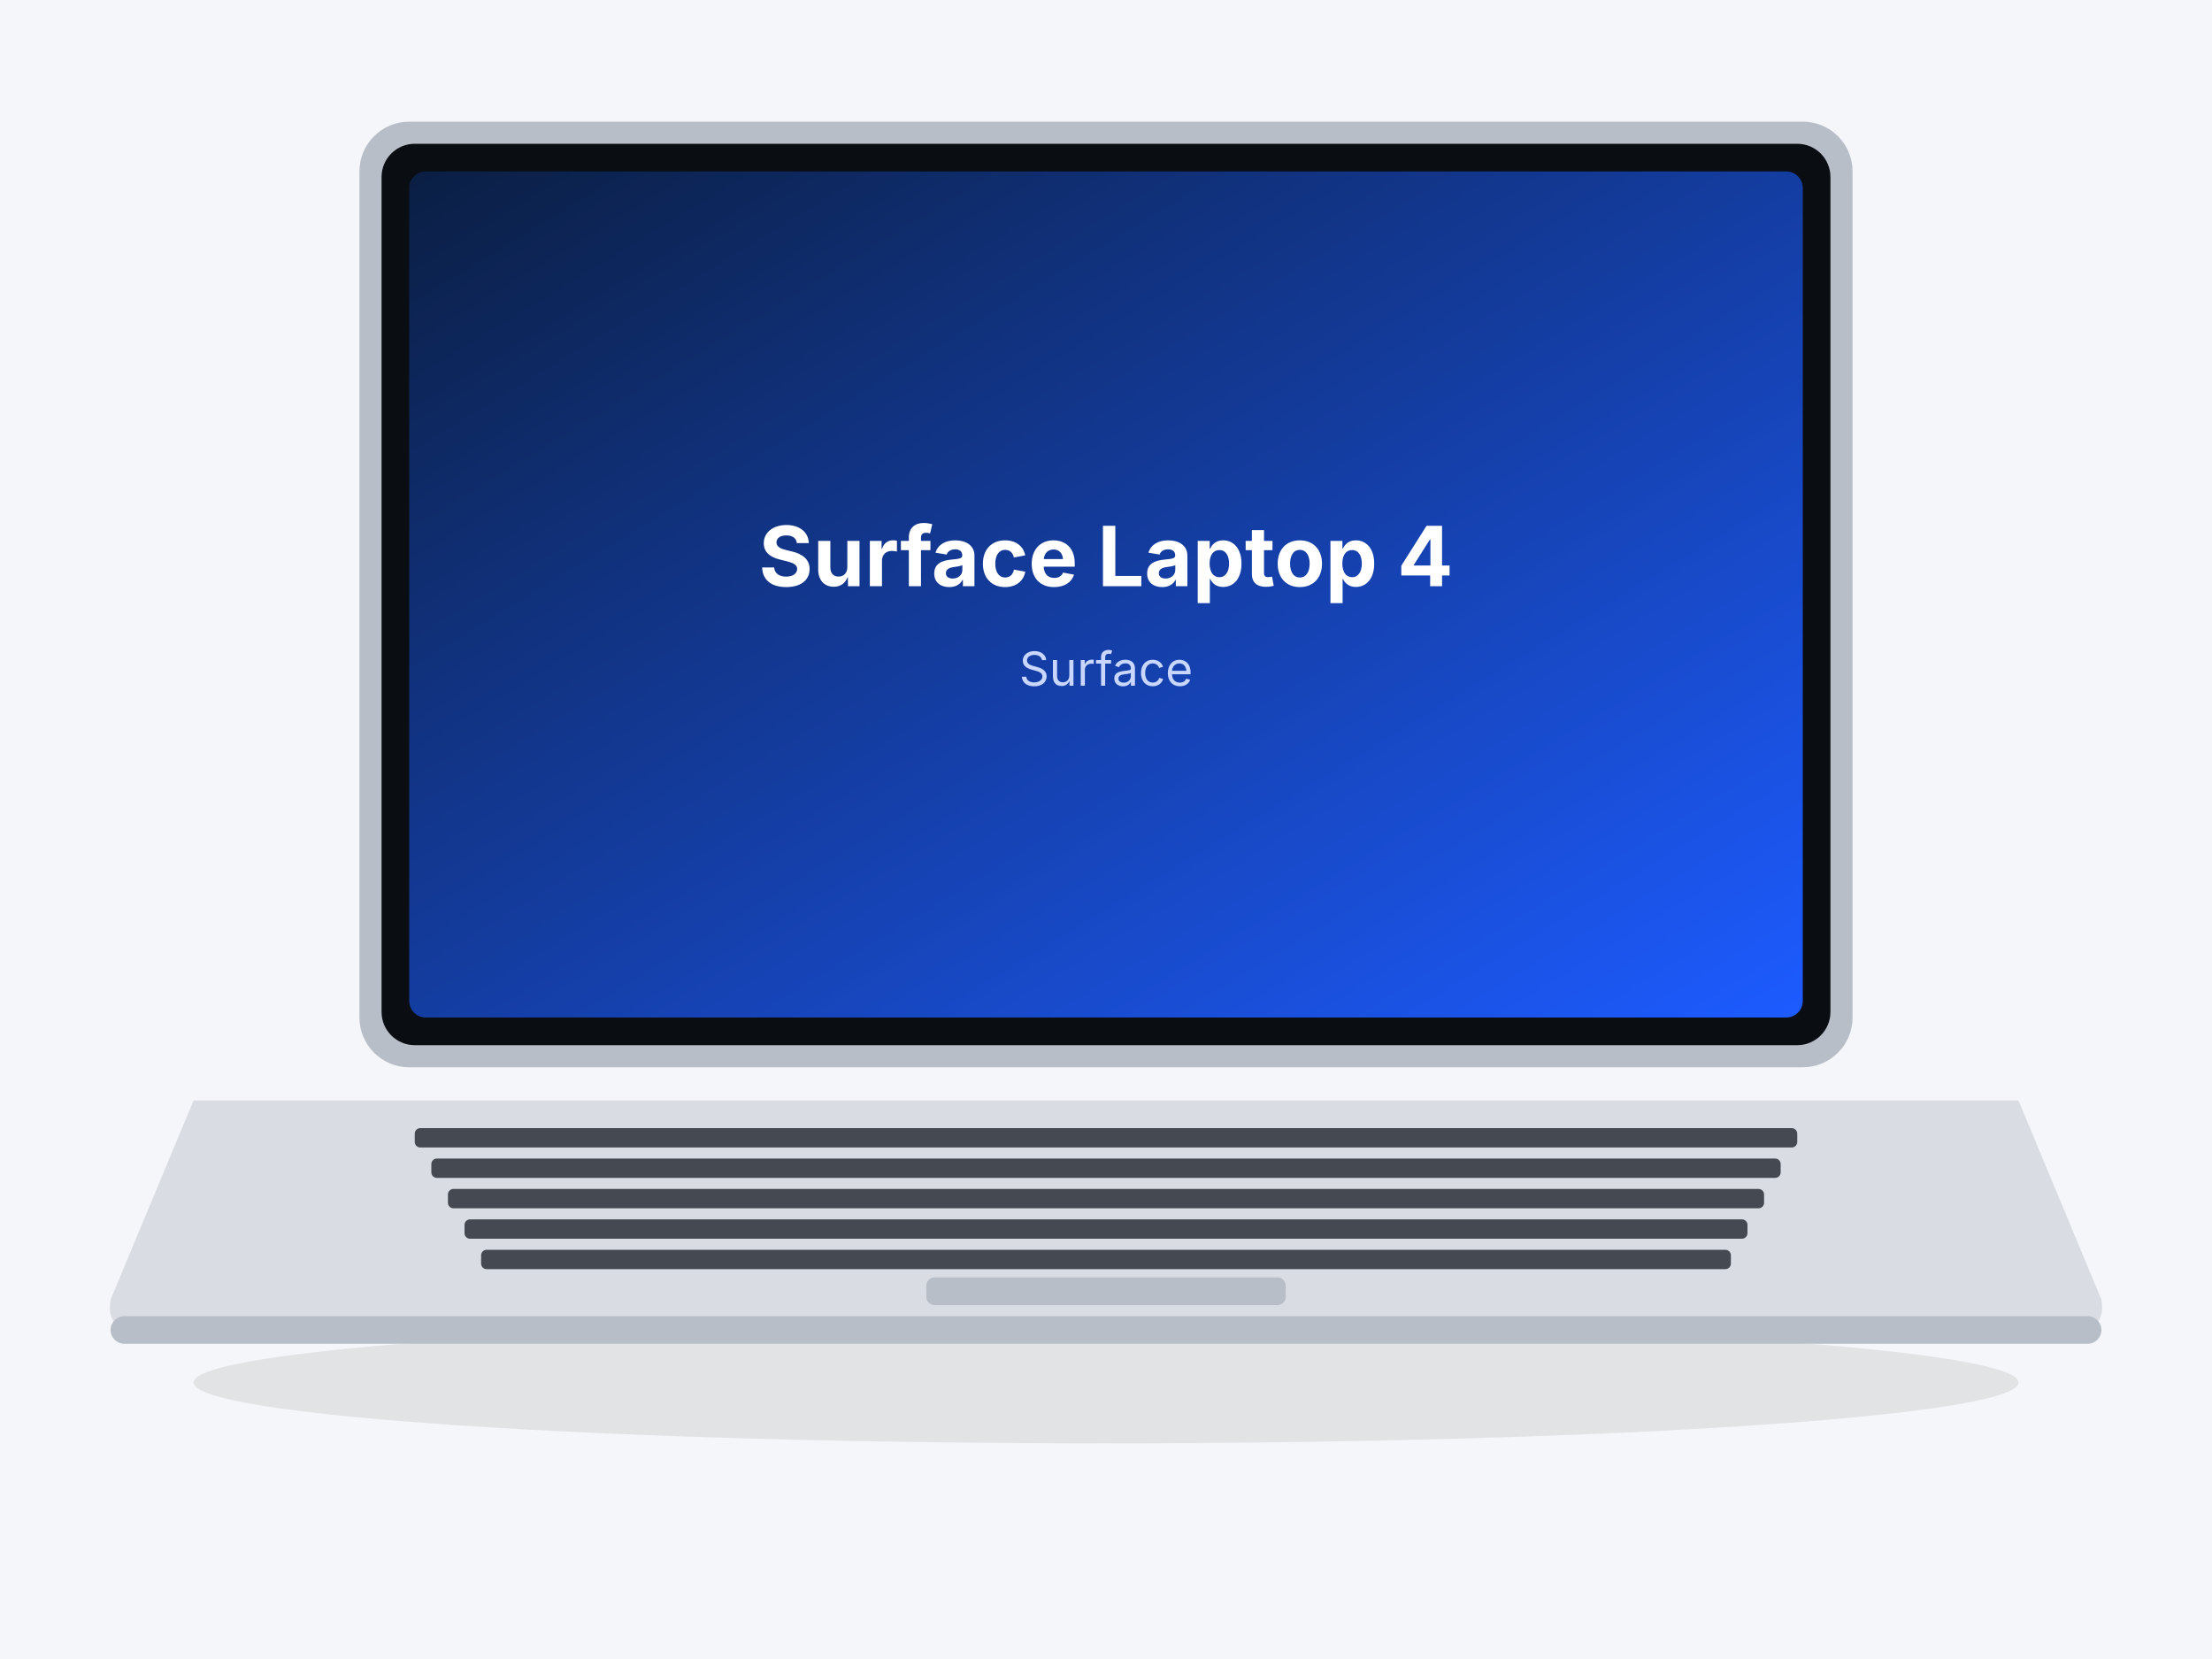
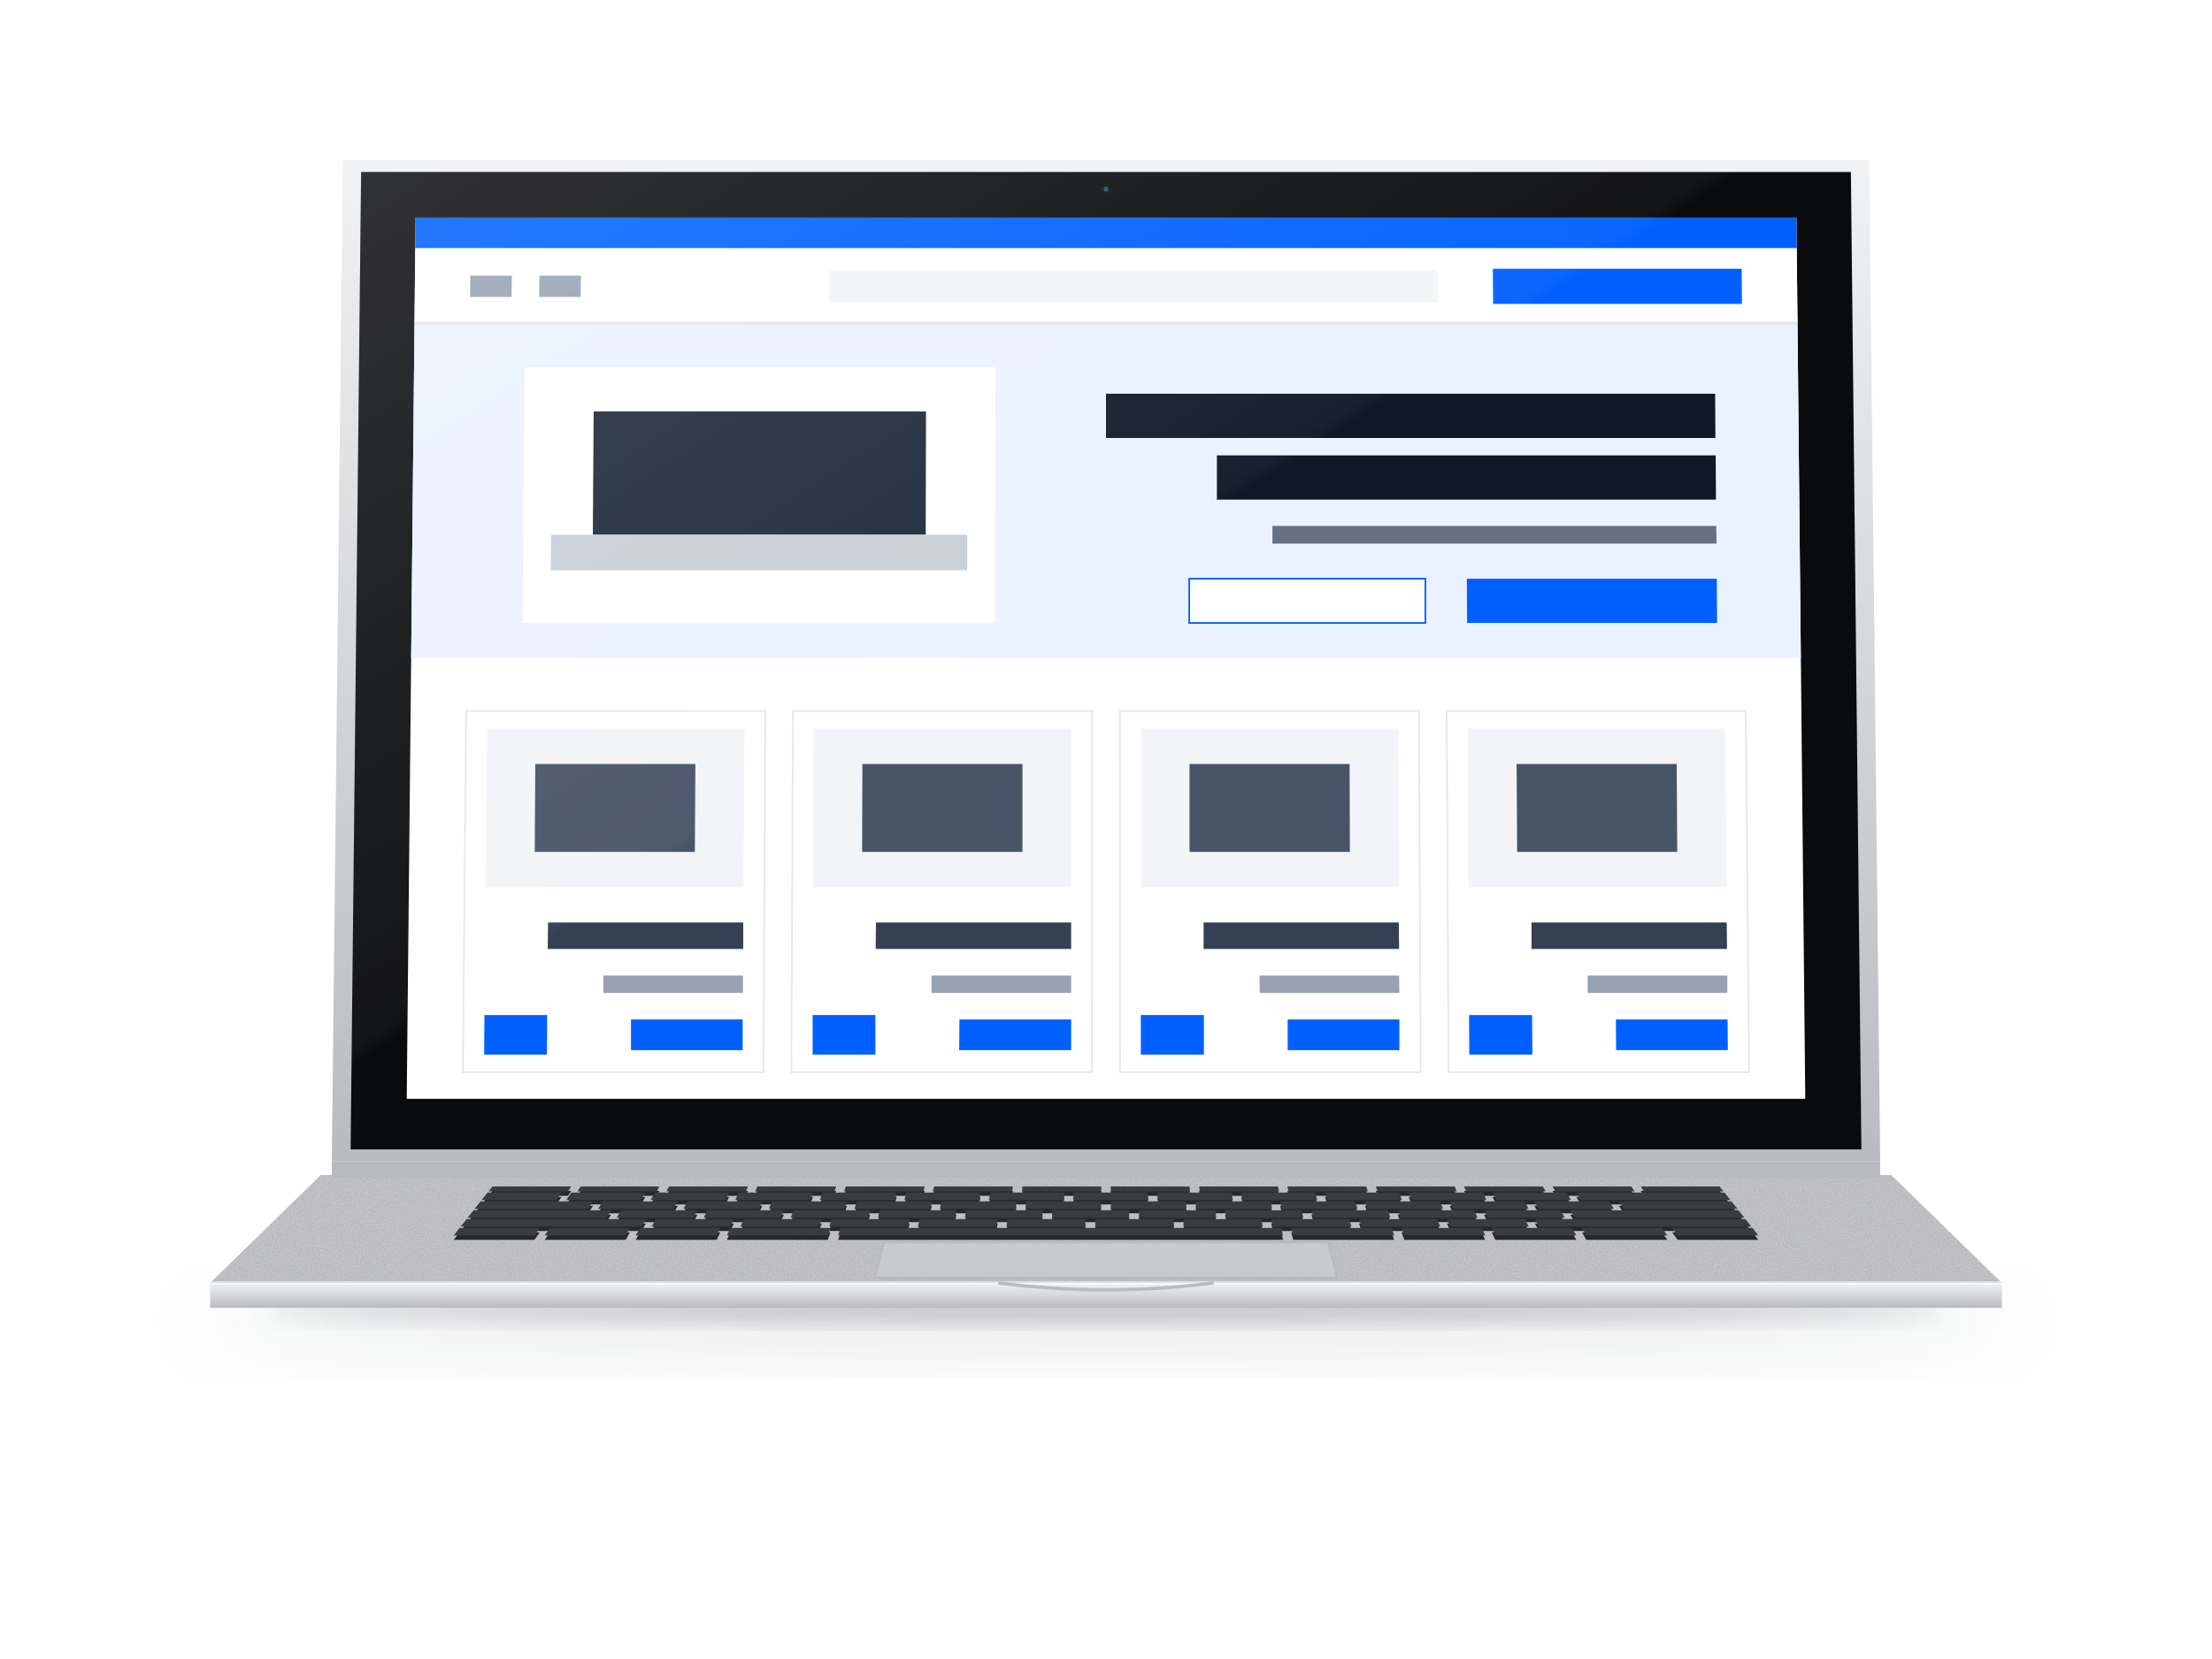
<svg xmlns="http://www.w3.org/2000/svg" viewBox="0 0 800 600" role="img" aria-label="Surface Laptop 4">
-   <rect width="800" height="600" fill="#F4F6F9" />
-   <ellipse cx="400" cy="500" rx="330" ry="22" fill="#000" opacity=".08" />
-   <rect x="130" y="44" width="540" height="342" rx="18" fill="#B8BEC8" />
-   <rect x="138" y="52" width="524" height="326" rx="12" fill="#0A0D12" />
+   <rect width="800" height="600" fill="#FFFFFF" />
  <defs>
-     <linearGradient id="g" x1="0" y1="0" x2="1" y2="1">
-       <stop offset="0" stop-color="#0B1F44" />
-       <stop offset="1" stop-color="#1D5BFF" />
-     </linearGradient>
+     <filter id="shs19" x="-20%" y="-50%" width="140%" height="200%">
+       <feGaussianBlur stdDeviation="14" />
+     </filter>
+     <filter id="sh2s19" x="-20%" y="-50%" width="140%" height="200%">
+       <feGaussianBlur stdDeviation="4" />
+     </filter>
+     <linearGradient id="lids19" x1="0" y1="0" x2="1" y2="1">
+       <stop offset="0" stop-color="#F1F2F3" />
+       <stop offset=".55" stop-color="#DCDDDF" />
+       <stop offset="1" stop-color="#B9BBBF" />
+     </linearGradient>
+     <linearGradient id="decks19" x1="0" y1="0" x2="0" y2="1">
+       <stop offset="0" stop-color="#C9CACD" />
+       <stop offset="1" stop-color="#C9CACD" />
+     </linearGradient>
+     <linearGradient id="edges19" x1="0" y1="0" x2="0" y2="1">
+       <stop offset="0" stop-color="#F1F2F3" />
+       <stop offset="1" stop-color="#B9BBBF" />
+     </linearGradient>
+     <linearGradient id="glares19" x1="0" y1="0" x2="1" y2="1">
+       <stop offset="0" stop-color="#fff" stop-opacity=".16" />
+       <stop offset=".45" stop-color="#fff" stop-opacity=".04" />
+       <stop offset=".46" stop-color="#fff" stop-opacity="0" />
+     </linearGradient>
+     <linearGradient id="wps19" x1="0" y1="0" x2="1" y2="1">
+       <stop offset="0" stop-color="#0A4D8C" />
+       <stop offset=".6" stop-color="#2E9BE6" />
+       <stop offset="1" stop-color="#A6E1FF" />
+     </linearGradient>
+     <filter id="fabs19">
+       <feTurbulence type="fractalNoise" baseFrequency="1.6" numOctaves="3" seed="3" />
+       <feColorMatrix values="0 0 0 0 .35  0 0 0 0 .35  0 0 0 0 .37  0 0 0 .55 0" />
+       <feComposite in2="SourceGraphic" operator="in" />
+     </filter>
  </defs>
-   <rect x="148" y="62" width="504" height="306" rx="6" fill="url(#g)" />
-   <text x="400" y="212" text-anchor="middle" font-family="Inter,Arial,sans-serif" font-size="30" font-weight="700" fill="#fff">Surface Laptop 4</text>
-   <text x="400" y="248" text-anchor="middle" font-family="Inter,Arial,sans-serif" font-size="17" fill="#C9D6FF">Surface</text>
-   <path d="M70 398 H730 L760 470 Q762 482 748 482 H52 Q38 482 40 470 Z" fill="#D9DDE3" />
-   <rect x="40" y="476" width="720" height="10" rx="5" fill="#B8BEC8" />
-   <g fill="#2A2F38" opacity=".85">
-     <rect x="150" y="408" width="500" height="7" rx="2" />
-     <rect x="156" y="419" width="488" height="7" rx="2" />
-     <rect x="162" y="430" width="476" height="7" rx="2" />
-     <rect x="168" y="441" width="464" height="7" rx="2" />
-     <rect x="174" y="452" width="452" height="7" rx="2" />
-   </g>
-   <rect x="335" y="462" width="130" height="10" rx="3" fill="#B8BEC8" />
+   <ellipse cx="400" cy="478" rx="330" ry="10" fill="#0B1220" opacity=".12" filter="url(#shs19)" />
+   <ellipse cx="400" cy="474" rx="303.6" ry="3.5" fill="#0B1220" opacity=".25" filter="url(#sh2s19)" />
+   <polygon points="76,464 724,464 724,473 76,473" fill="url(#edges19)" />
+   <polygon points="116,425 684,425 724,464 76,464" fill="url(#decks19)" />
+   <polygon points="116,425 684,425 724,464 76,464" fill="#000" filter="url(#fabs19)" />
+   <polygon points="116,425 684,425 684.5,425.5 115.5,425.5" fill="#B9BBBF" opacity=".6" />
+   <polygon points="178.1,430.7 206.6,430.7 205.4,432.5 176.7,432.5" fill="#26282C" />
+   <polygon points="178.1,429.1 206.6,429.1 205.4,430.9 176.7,430.9" fill="#3A3C41" />
+   <polygon points="210,430.7 238.5,430.7 237.5,432.5 208.8,432.5" fill="#26282C" />
+   <polygon points="210,429.1 238.5,429.1 237.5,430.9 208.8,430.9" fill="#3A3C41" />
+   <polygon points="242,430.7 270.5,430.7 269.7,432.5 241,432.5" fill="#26282C" />
+   <polygon points="242,429.1 270.5,429.1 269.7,430.9 241,430.9" fill="#3A3C41" />
+   <polygon points="273.9,430.7 302.4,430.7 301.8,432.5 273.1,432.5" fill="#26282C" />
+   <polygon points="273.9,429.1 302.4,429.1 301.8,430.9 273.1,430.9" fill="#3A3C41" />
+   <polygon points="305.9,430.7 334.4,430.7 334,432.5 305.3,432.5" fill="#26282C" />
+   <polygon points="305.9,429.1 334.4,429.1 334,430.9 305.3,430.9" fill="#3A3C41" />
+   <polygon points="337.8,430.7 366.3,430.7 366.1,432.5 337.4,432.5" fill="#26282C" />
+   <polygon points="337.8,429.1 366.3,429.1 366.1,430.9 337.4,430.9" fill="#3A3C41" />
+   <polygon points="369.8,430.7 398.3,430.7 398.3,432.5 369.6,432.5" fill="#26282C" />
+   <polygon points="369.8,429.1 398.3,429.1 398.3,430.9 369.6,430.9" fill="#3A3C41" />
+   <polygon points="401.7,430.7 430.2,430.7 430.4,432.5 401.7,432.5" fill="#26282C" />
+   <polygon points="401.7,429.1 430.2,429.1 430.4,430.9 401.7,430.9" fill="#3A3C41" />
+   <polygon points="433.7,430.7 462.2,430.7 462.6,432.5 433.9,432.5" fill="#26282C" />
+   <polygon points="433.7,429.1 462.2,429.1 462.6,430.9 433.9,430.9" fill="#3A3C41" />
+   <polygon points="465.6,430.7 494.1,430.7 494.7,432.5 466,432.5" fill="#26282C" />
+   <polygon points="465.6,429.1 494.1,429.1 494.7,430.9 466,430.9" fill="#3A3C41" />
+   <polygon points="497.6,430.7 526.1,430.7 526.9,432.5 498.2,432.5" fill="#26282C" />
+   <polygon points="497.6,429.1 526.1,429.1 526.9,430.9 498.2,430.9" fill="#3A3C41" />
+   <polygon points="529.5,430.7 558,430.7 559,432.5 530.3,432.5" fill="#26282C" />
+   <polygon points="529.5,429.1 558,429.1 559,430.9 530.3,430.9" fill="#3A3C41" />
+   <polygon points="561.5,430.7 590,430.7 591.2,432.5 562.5,432.5" fill="#26282C" />
+   <polygon points="561.5,429.1 590,429.1 591.2,430.9 562.5,430.9" fill="#3A3C41" />
+   <polygon points="593.4,430.7 621.9,430.7 623.3,432.5 594.6,432.5" fill="#26282C" />
+   <polygon points="593.4,429.1 621.9,429.1 623.3,430.9 594.6,430.9" fill="#3A3C41" />
+   <polygon points="176.3,432.9 203.1,432.9 201.2,435.6 174.2,435.6" fill="#26282C" />
+   <polygon points="176.3,431.3 203.1,431.3 201.2,434 174.2,434" fill="#3A3C41" />
+   <polygon points="206.6,432.9 233.4,432.9 231.8,435.6 204.8,435.6" fill="#26282C" />
+   <polygon points="206.6,431.3 233.4,431.3 231.8,434 204.8,434" fill="#3A3C41" />
+   <polygon points="236.9,432.9 263.7,432.9 262.4,435.6 235.3,435.6" fill="#26282C" />
+   <polygon points="236.9,431.3 263.7,431.3 262.4,434 235.3,434" fill="#3A3C41" />
+   <polygon points="267.2,432.9 294,432.9 293,435.6 265.9,435.6" fill="#26282C" />
+   <polygon points="267.2,431.3 294,431.3 293,434 265.9,434" fill="#3A3C41" />
+   <polygon points="297.5,432.9 324.3,432.9 323.6,435.6 296.5,435.6" fill="#26282C" />
+   <polygon points="297.5,431.3 324.3,431.3 323.6,434 296.5,434" fill="#3A3C41" />
+   <polygon points="327.8,432.9 354.6,432.9 354.1,435.6 327.1,435.6" fill="#26282C" />
+   <polygon points="327.8,431.3 354.6,431.3 354.1,434 327.1,434" fill="#3A3C41" />
+   <polygon points="358.1,432.9 384.9,432.9 384.7,435.6 357.7,435.6" fill="#26282C" />
+   <polygon points="358.1,431.3 384.9,431.3 384.7,434 357.7,434" fill="#3A3C41" />
+   <polygon points="388.3,432.9 415.1,432.9 415.3,435.6 388.2,435.6" fill="#26282C" />
+   <polygon points="388.3,431.3 415.1,431.3 415.3,434 388.2,434" fill="#3A3C41" />
+   <polygon points="418.6,432.9 445.4,432.9 445.9,435.6 418.8,435.6" fill="#26282C" />
+   <polygon points="418.6,431.3 445.4,431.3 445.9,434 418.8,434" fill="#3A3C41" />
+   <polygon points="448.9,432.9 475.7,432.9 476.4,435.6 449.4,435.6" fill="#26282C" />
+   <polygon points="448.9,431.3 475.7,431.3 476.4,434 449.4,434" fill="#3A3C41" />
+   <polygon points="479.2,432.9 506,432.9 507,435.6 480,435.6" fill="#26282C" />
+   <polygon points="479.2,431.3 506,431.3 507,434 480,434" fill="#3A3C41" />
+   <polygon points="509.5,432.9 536.3,432.9 537.6,435.6 510.5,435.6" fill="#26282C" />
+   <polygon points="509.5,431.3 536.3,431.3 537.6,434 510.5,434" fill="#3A3C41" />
+   <polygon points="539.8,432.9 566.6,432.9 568.2,435.6 541.1,435.6" fill="#26282C" />
+   <polygon points="539.8,431.3 566.6,431.3 568.2,434 541.1,434" fill="#3A3C41" />
+   <polygon points="570.1,432.9 623.7,432.9 625.8,435.6 571.7,435.6" fill="#26282C" />
+   <polygon points="570.1,431.3 623.7,431.3 625.8,434 571.7,434" fill="#3A3C41" />
+   <polygon points="173.8,436.1 214.5,436.1 212.7,438.8 171.6,438.8" fill="#26282C" />
+   <polygon points="173.8,434.5 214.5,434.5 212.7,437.2 171.6,437.2" fill="#3A3C41" />
+   <polygon points="218,436.1 245.1,436.1 243.6,438.8 216.3,438.8" fill="#26282C" />
+   <polygon points="218,434.5 245.1,434.5 243.6,437.2 216.3,437.2" fill="#3A3C41" />
+   <polygon points="248.6,436.1 275.7,436.1 274.5,438.8 247.2,438.8" fill="#26282C" />
+   <polygon points="248.6,434.5 275.7,434.5 274.5,437.2 247.2,437.2" fill="#3A3C41" />
+   <polygon points="279.2,436.1 306.3,436.1 305.5,438.8 278.1,438.8" fill="#26282C" />
+   <polygon points="279.2,434.5 306.3,434.5 305.5,437.2 278.1,437.2" fill="#3A3C41" />
+   <polygon points="309.9,436.1 337,436.1 336.4,438.8 309,438.8" fill="#26282C" />
+   <polygon points="309.9,434.5 337,434.5 336.4,437.2 309,437.2" fill="#3A3C41" />
+   <polygon points="340.5,436.1 367.6,436.1 367.3,438.8 339.9,438.8" fill="#26282C" />
+   <polygon points="340.5,434.5 367.6,434.5 367.3,437.2 339.9,437.2" fill="#3A3C41" />
+   <polygon points="371.1,436.1 398.2,436.1 398.2,438.8 370.9,438.8" fill="#26282C" />
+   <polygon points="371.1,434.5 398.2,434.5 398.2,437.2 370.9,437.2" fill="#3A3C41" />
+   <polygon points="401.8,436.1 428.9,436.1 429.1,438.8 401.8,438.8" fill="#26282C" />
+   <polygon points="401.8,434.5 428.9,434.5 429.1,437.2 401.8,437.2" fill="#3A3C41" />
+   <polygon points="432.4,436.1 459.5,436.1 460.1,438.8 432.7,438.8" fill="#26282C" />
+   <polygon points="432.4,434.5 459.5,434.5 460.1,437.2 432.7,437.2" fill="#3A3C41" />
+   <polygon points="463,436.1 490.1,436.1 491,438.8 463.6,438.8" fill="#26282C" />
+   <polygon points="463,434.5 490.1,434.5 491,437.2 463.6,437.2" fill="#3A3C41" />
+   <polygon points="493.7,436.1 520.8,436.1 521.9,438.8 494.5,438.8" fill="#26282C" />
+   <polygon points="493.7,434.5 520.8,434.5 521.9,437.2 494.5,437.2" fill="#3A3C41" />
+   <polygon points="524.3,436.1 551.4,436.1 552.8,438.8 525.5,438.8" fill="#26282C" />
+   <polygon points="524.3,434.5 551.4,434.5 552.8,437.2 525.5,437.2" fill="#3A3C41" />
+   <polygon points="554.9,436.1 582,436.1 583.7,438.8 556.4,438.8" fill="#26282C" />
+   <polygon points="554.9,434.5 582,434.5 583.7,437.2 556.4,437.2" fill="#3A3C41" />
+   <polygon points="585.5,436.1 626.2,436.1 628.4,438.8 587.3,438.8" fill="#26282C" />
+   <polygon points="585.5,434.5 626.2,434.5 628.4,437.2 587.3,437.2" fill="#3A3C41" />
+   <polygon points="171.3,439.3 221,439.3 219.4,442 169.1,442" fill="#26282C" />
+   <polygon points="171.3,437.7 221,437.7 219.4,440.4 169.1,440.4" fill="#3A3C41" />
+   <polygon points="224.6,439.3 252.2,439.3 250.9,442 223,442" fill="#26282C" />
+   <polygon points="224.6,437.7 252.2,437.7 250.9,440.4 223,440.4" fill="#3A3C41" />
+   <polygon points="255.8,439.3 283.5,439.3 282.4,442 254.5,442" fill="#26282C" />
+   <polygon points="255.8,437.7 283.5,437.7 282.4,440.4 254.5,440.4" fill="#3A3C41" />
+   <polygon points="287,439.3 314.7,439.3 313.9,442 286,442" fill="#26282C" />
+   <polygon points="287,437.7 314.7,437.7 313.9,440.4 286,440.4" fill="#3A3C41" />
+   <polygon points="318.2,439.3 345.9,439.3 345.4,442 317.5,442" fill="#26282C" />
+   <polygon points="318.2,437.7 345.9,437.7 345.4,440.4 317.5,440.4" fill="#3A3C41" />
+   <polygon points="349.4,439.3 377.1,439.3 376.9,442 349,442" fill="#26282C" />
+   <polygon points="349.4,437.7 377.1,437.7 376.9,440.4 349,440.4" fill="#3A3C41" />
+   <polygon points="380.6,439.3 408.3,439.3 408.4,442 380.5,442" fill="#26282C" />
+   <polygon points="380.6,437.7 408.3,437.7 408.4,440.4 380.5,440.4" fill="#3A3C41" />
+   <polygon points="411.9,439.3 439.5,439.3 439.9,442 412,442" fill="#26282C" />
+   <polygon points="411.9,437.7 439.5,437.7 439.9,440.4 412,440.4" fill="#3A3C41" />
+   <polygon points="443.1,439.3 470.7,439.3 471.4,442 443.5,442" fill="#26282C" />
+   <polygon points="443.1,437.7 470.7,437.7 471.4,440.4 443.5,440.4" fill="#3A3C41" />
+   <polygon points="474.3,439.3 501.9,439.3 502.9,442 475,442" fill="#26282C" />
+   <polygon points="474.3,437.7 501.9,437.7 502.9,440.4 475,440.4" fill="#3A3C41" />
+   <polygon points="505.5,439.3 533.1,439.3 534.4,442 506.5,442" fill="#26282C" />
+   <polygon points="505.5,437.7 533.1,437.7 534.4,440.4 506.5,440.4" fill="#3A3C41" />
+   <polygon points="536.7,439.3 564.3,439.3 565.9,442 538,442" fill="#26282C" />
+   <polygon points="536.7,437.7 564.3,437.7 565.9,440.4 538,440.4" fill="#3A3C41" />
+   <polygon points="567.9,439.3 628.7,439.3 630.9,442 569.5,442" fill="#26282C" />
+   <polygon points="567.9,437.7 628.7,437.7 630.9,440.4 569.5,440.4" fill="#3A3C41" />
+   <polygon points="168.8,442.5 233.6,442.5 232,445.2 166.6,445.2" fill="#26282C" />
+   <polygon points="168.8,440.9 233.6,440.9 232,443.6 166.6,443.6" fill="#3A3C41" />
+   <polygon points="237.2,442.5 265.4,442.5 264.1,445.2 235.7,445.2" fill="#26282C" />
+   <polygon points="237.2,440.9 265.4,440.9 264.1,443.6 235.7,443.6" fill="#3A3C41" />
+   <polygon points="269,442.5 297.2,442.5 296.2,445.2 267.8,445.2" fill="#26282C" />
+   <polygon points="269,440.9 297.2,440.9 296.2,443.6 267.8,443.6" fill="#3A3C41" />
+   <polygon points="300.8,442.5 329,442.5 328.3,445.2 299.9,445.2" fill="#26282C" />
+   <polygon points="300.8,440.9 329,440.9 328.3,443.6 299.9,443.6" fill="#3A3C41" />
+   <polygon points="332.6,442.5 360.8,442.5 360.4,445.2 331.9,445.2" fill="#26282C" />
+   <polygon points="332.6,440.9 360.8,440.9 360.4,443.6 331.9,443.6" fill="#3A3C41" />
+   <polygon points="364.4,442.5 392.6,442.5 392.5,445.2 364,445.2" fill="#26282C" />
+   <polygon points="364.4,440.9 392.6,440.9 392.5,443.6 364,443.6" fill="#3A3C41" />
+   <polygon points="396.2,442.5 424.4,442.5 424.6,445.2 396.1,445.2" fill="#26282C" />
+   <polygon points="396.2,440.9 424.4,440.9 424.6,443.6 396.1,443.6" fill="#3A3C41" />
+   <polygon points="428,442.5 456.1,442.5 456.7,445.2 428.2,445.2" fill="#26282C" />
+   <polygon points="428,440.9 456.1,440.9 456.7,443.6 428.2,443.6" fill="#3A3C41" />
+   <polygon points="459.8,442.5 487.9,442.5 488.8,445.2 460.3,445.2" fill="#26282C" />
+   <polygon points="459.8,440.9 487.9,440.9 488.8,443.6 460.3,443.6" fill="#3A3C41" />
+   <polygon points="491.5,442.5 519.7,442.5 520.9,445.2 492.4,445.2" fill="#26282C" />
+   <polygon points="491.5,440.9 519.7,440.9 520.9,443.6 492.4,443.6" fill="#3A3C41" />
+   <polygon points="523.3,442.5 551.5,442.5 552.9,445.2 524.5,445.2" fill="#26282C" />
+   <polygon points="523.3,440.9 551.5,440.9 552.9,443.6 524.5,443.6" fill="#3A3C41" />
+   <polygon points="555.1,442.5 631.2,442.5 633.4,445.2 556.6,445.2" fill="#26282C" />
+   <polygon points="555.1,440.9 631.2,440.9 633.4,443.6 556.6,443.6" fill="#3A3C41" />
+   <polygon points="166.2,445.7 195.2,445.7 193.3,448.4 164.1,448.4" fill="#26282C" />
+   <polygon points="166.2,444.1 195.2,444.1 193.3,446.8 164.1,446.8" fill="#3A3C41" />
+   <polygon points="198.9,445.7 227.8,445.7 226.3,448.4 197,448.4" fill="#26282C" />
+   <polygon points="198.9,444.1 227.8,444.1 226.3,446.8 197,446.8" fill="#3A3C41" />
+   <polygon points="231.5,445.7 260.5,445.7 259.2,448.4 229.9,448.4" fill="#26282C" />
+   <polygon points="231.5,444.1 260.5,444.1 259.2,446.8 229.9,446.8" fill="#3A3C41" />
+   <polygon points="264.1,445.7 300.3,445.7 299.4,448.4 262.9,448.4" fill="#26282C" />
+   <polygon points="264.1,444.1 300.3,444.1 299.4,446.8 262.9,446.8" fill="#3A3C41" />
+   <polygon points="304,445.7 463.4,445.7 464,448.4 303.1,448.4" fill="#26282C" />
+   <polygon points="304,444.1 463.4,444.1 464,446.8 303.1,446.8" fill="#3A3C41" />
+   <polygon points="467,445.7 503.3,445.7 504.2,448.4 467.7,448.4" fill="#26282C" />
+   <polygon points="467,444.1 503.3,444.1 504.2,446.8 467.7,446.8" fill="#3A3C41" />
+   <polygon points="506.9,445.7 535.9,445.7 537.1,448.4 507.9,448.4" fill="#26282C" />
+   <polygon points="506.9,444.1 535.9,444.1 537.1,446.8 507.9,446.8" fill="#3A3C41" />
+   <polygon points="539.5,445.7 568.5,445.7 570.1,448.4 540.8,448.4" fill="#26282C" />
+   <polygon points="539.5,444.1 568.5,444.1 570.1,446.8 540.8,446.8" fill="#3A3C41" />
+   <polygon points="572.2,445.7 601.1,445.7 603,448.4 573.7,448.4" fill="#26282C" />
+   <polygon points="572.2,444.1 601.1,444.1 603,446.8 573.7,446.8" fill="#3A3C41" />
+   <polygon points="604.8,445.7 633.8,445.7 635.9,448.4 606.7,448.4" fill="#26282C" />
+   <polygon points="604.8,444.1 633.8,444.1 635.9,446.8 606.7,446.8" fill="#3A3C41" />
+   <polygon points="319.7,450 480.3,450 483.7,462.9 316.3,462.9" fill="#B9BBBF" opacity=".5" />
+   <polygon points="319.7,449.2 480.3,449.2 483.7,462.1 316.3,462.1" fill="#C9CACD" stroke="#B9BBBF" stroke-width=".8" />
+   <polyline points="76,464 724,464" stroke="#fff" stroke-opacity=".55" stroke-width="1.2" fill="none" />
+   <path d="M361.1 464 Q400 469 438.9 464" stroke="#B9BBBF" stroke-width="1.2" fill="none" />
+   <polygon points="120,420 680,420 680,426 120,426" fill="#B9BBBF" />
+   <polygon points="124,57.9 676,57.9 680,420 120,420" fill="url(#edges19)" />
+   <polygon points="130.6,62.2 669.4,62.2 673.2,415.7 126.8,415.7" fill="#0A0B0D" />
+   <polygon points="150.3,78.7 649.7,78.7 652.9,397.4 147.1,397.4" fill="#FFFFFF" />
+   <polygon points="150.3,78.7 649.7,78.7 649.8,89.8 150.2,89.8" fill="#0060FF" />
+   <polygon points="150.2,89.8 649.8,89.8 650.1,116.9 149.9,116.9" fill="#FFFFFF" />
+   <polygon points="149.9,116.3 650.1,116.3 650.1,117.6 149.9,117.6" fill="#E4E7EC" />
+   <polygon points="539.9,97.2 629.9,97.2 630,109.9 540,109.9" fill="#0060FF" rx="1" />
+   <polygon points="300,97.8 520,97.8 520,109.3 300,109.3" fill="#F2F4F7" />
+   <polygon points="170.1,99.7 185.1,99.7 185,107.4 170,107.4" fill="#98A2B3" />
+   <polygon points="195.1,99.7 210.1,99.7 210,107.4 195,107.4" fill="#98A2B3" />
+   <polygon points="149.9,117.6 650.1,117.6 651.3,238 148.7,238" fill="#EAF2FF" />
+   <polygon points="400,142.4 620.3,142.4 620.4,158.4 400,158.4" fill="#101828" />
+   <polygon points="440.1,164.7 620.5,164.7 620.6,180.7 440.1,180.7" fill="#101828" />
+   <polygon points="460.2,190.2 620.7,190.2 620.8,196.6 460.2,196.6" fill="#667085" />
+   <polygon points="530.5,209.3 620.9,209.3 621,225.3 530.6,225.3" fill="#0060FF" />
+   <polygon points="430.1,209.3 515.5,209.3 515.5,225.3 430.1,225.3" fill="#FFFFFF" stroke="#0060FF" stroke-width=".6" />
+   <polygon points="189.8,132.9 360,132.9 359.8,225.3 189,225.3" fill="#FFFFFF" />
+   <polygon points="214.7,148.8 334.9,148.8 334.8,193.4 214.4,193.4" fill="#1D2939" />
+   <polygon points="199.3,193.4 349.8,193.4 349.8,206.2 199.2,206.2" fill="#C9CED6" />
+   <polygon points="168.6,257.1 276.8,257.1 276.1,387.8 167.4,387.8" fill="#FFFFFF" stroke="#E4E7EC" stroke-width=".6" />
+   <polygon points="176.1,263.5 269.2,263.5 268.9,320.9 175.6,320.9" fill="#F2F4F7" />
+   <polygon points="193.6,276.3 251.5,276.3 251.3,308.1 193.4,308.1" fill="#475467" />
+   <polygon points="198.2,333.6 268.8,333.6 268.8,343.2 198.1,343.2" fill="#344054" />
+   <polygon points="218.2,352.8 268.7,352.8 268.7,359.1 218.2,359.1" fill="#98A2B3" />
+   <polygon points="228.2,368.7 268.6,368.7 268.6,379.8 228.2,379.8" fill="#0060FF" />
+   <polygon points="175.2,367.1 197.9,367.1 197.8,381.4 175.1,381.4" fill="#0060FF" />
+   <polygon points="286.8,257.1 395,257.1 394.9,387.8 286.2,387.8" fill="#FFFFFF" stroke="#E4E7EC" stroke-width=".6" />
+   <polygon points="294.3,263.5 387.4,263.5 387.4,320.9 294.1,320.9" fill="#F2F4F7" />
+   <polygon points="311.9,276.3 369.8,276.3 369.8,308.1 311.8,308.1" fill="#475467" />
+   <polygon points="316.8,333.6 387.4,333.6 387.4,343.2 316.7,343.2" fill="#344054" />
+   <polygon points="336.9,352.8 387.4,352.8 387.4,359.1 336.9,359.1" fill="#98A2B3" />
+   <polygon points="347,368.7 387.4,368.7 387.4,379.8 346.9,379.8" fill="#0060FF" />
+   <polygon points="293.9,367.1 316.6,367.1 316.6,381.4 293.9,381.4" fill="#0060FF" />
+   <polygon points="405,257.1 513.2,257.1 513.8,387.8 405.1,387.8" fill="#FFFFFF" stroke="#E4E7EC" stroke-width=".6" />
+   <polygon points="412.6,263.5 505.7,263.5 505.9,320.9 412.6,320.9" fill="#F2F4F7" />
+   <polygon points="430.2,276.3 488.1,276.3 488.2,308.1 430.2,308.1" fill="#475467" />
+   <polygon points="435.3,333.6 505.9,333.6 506,343.2 435.3,343.2" fill="#344054" />
+   <polygon points="455.5,352.8 506,352.8 506.1,359.1 455.6,359.1" fill="#98A2B3" />
+   <polygon points="465.7,368.7 506.1,368.7 506.1,379.8 465.7,379.8" fill="#0060FF" />
+   <polygon points="412.6,367.1 435.4,367.1 435.4,381.4 412.6,381.4" fill="#0060FF" />
+   <polygon points="523.2,257.1 631.4,257.1 632.6,387.8 523.9,387.8" fill="#FFFFFF" stroke="#E4E7EC" stroke-width=".6" />
+   <polygon points="530.8,263.5 623.9,263.5 624.4,320.9 531.1,320.9" fill="#F2F4F7" />
+   <polygon points="548.5,276.3 606.4,276.3 606.6,308.1 548.7,308.1" fill="#475467" />
+   <polygon points="553.9,333.6 624.5,333.6 624.6,343.2 553.9,343.2" fill="#344054" />
+   <polygon points="574.2,352.8 624.7,352.8 624.7,359.1 574.2,359.1" fill="#98A2B3" />
+   <polygon points="584.4,368.7 624.8,368.7 624.9,379.8 584.5,379.8" fill="#0060FF" />
+   <polygon points="531.3,367.1 554.1,367.1 554.2,381.4 531.4,381.4" fill="#0060FF" />
+   <polygon points="130.6,62.2 669.4,62.2 673.2,415.7 126.8,415.7" fill="url(#glares19)" />
+   <circle cx="400" cy="68.4" r="2.2" fill="#22252B" />
+   <circle cx="400" cy="68.4" r=".9" fill="#3D5A80" />
</svg>
